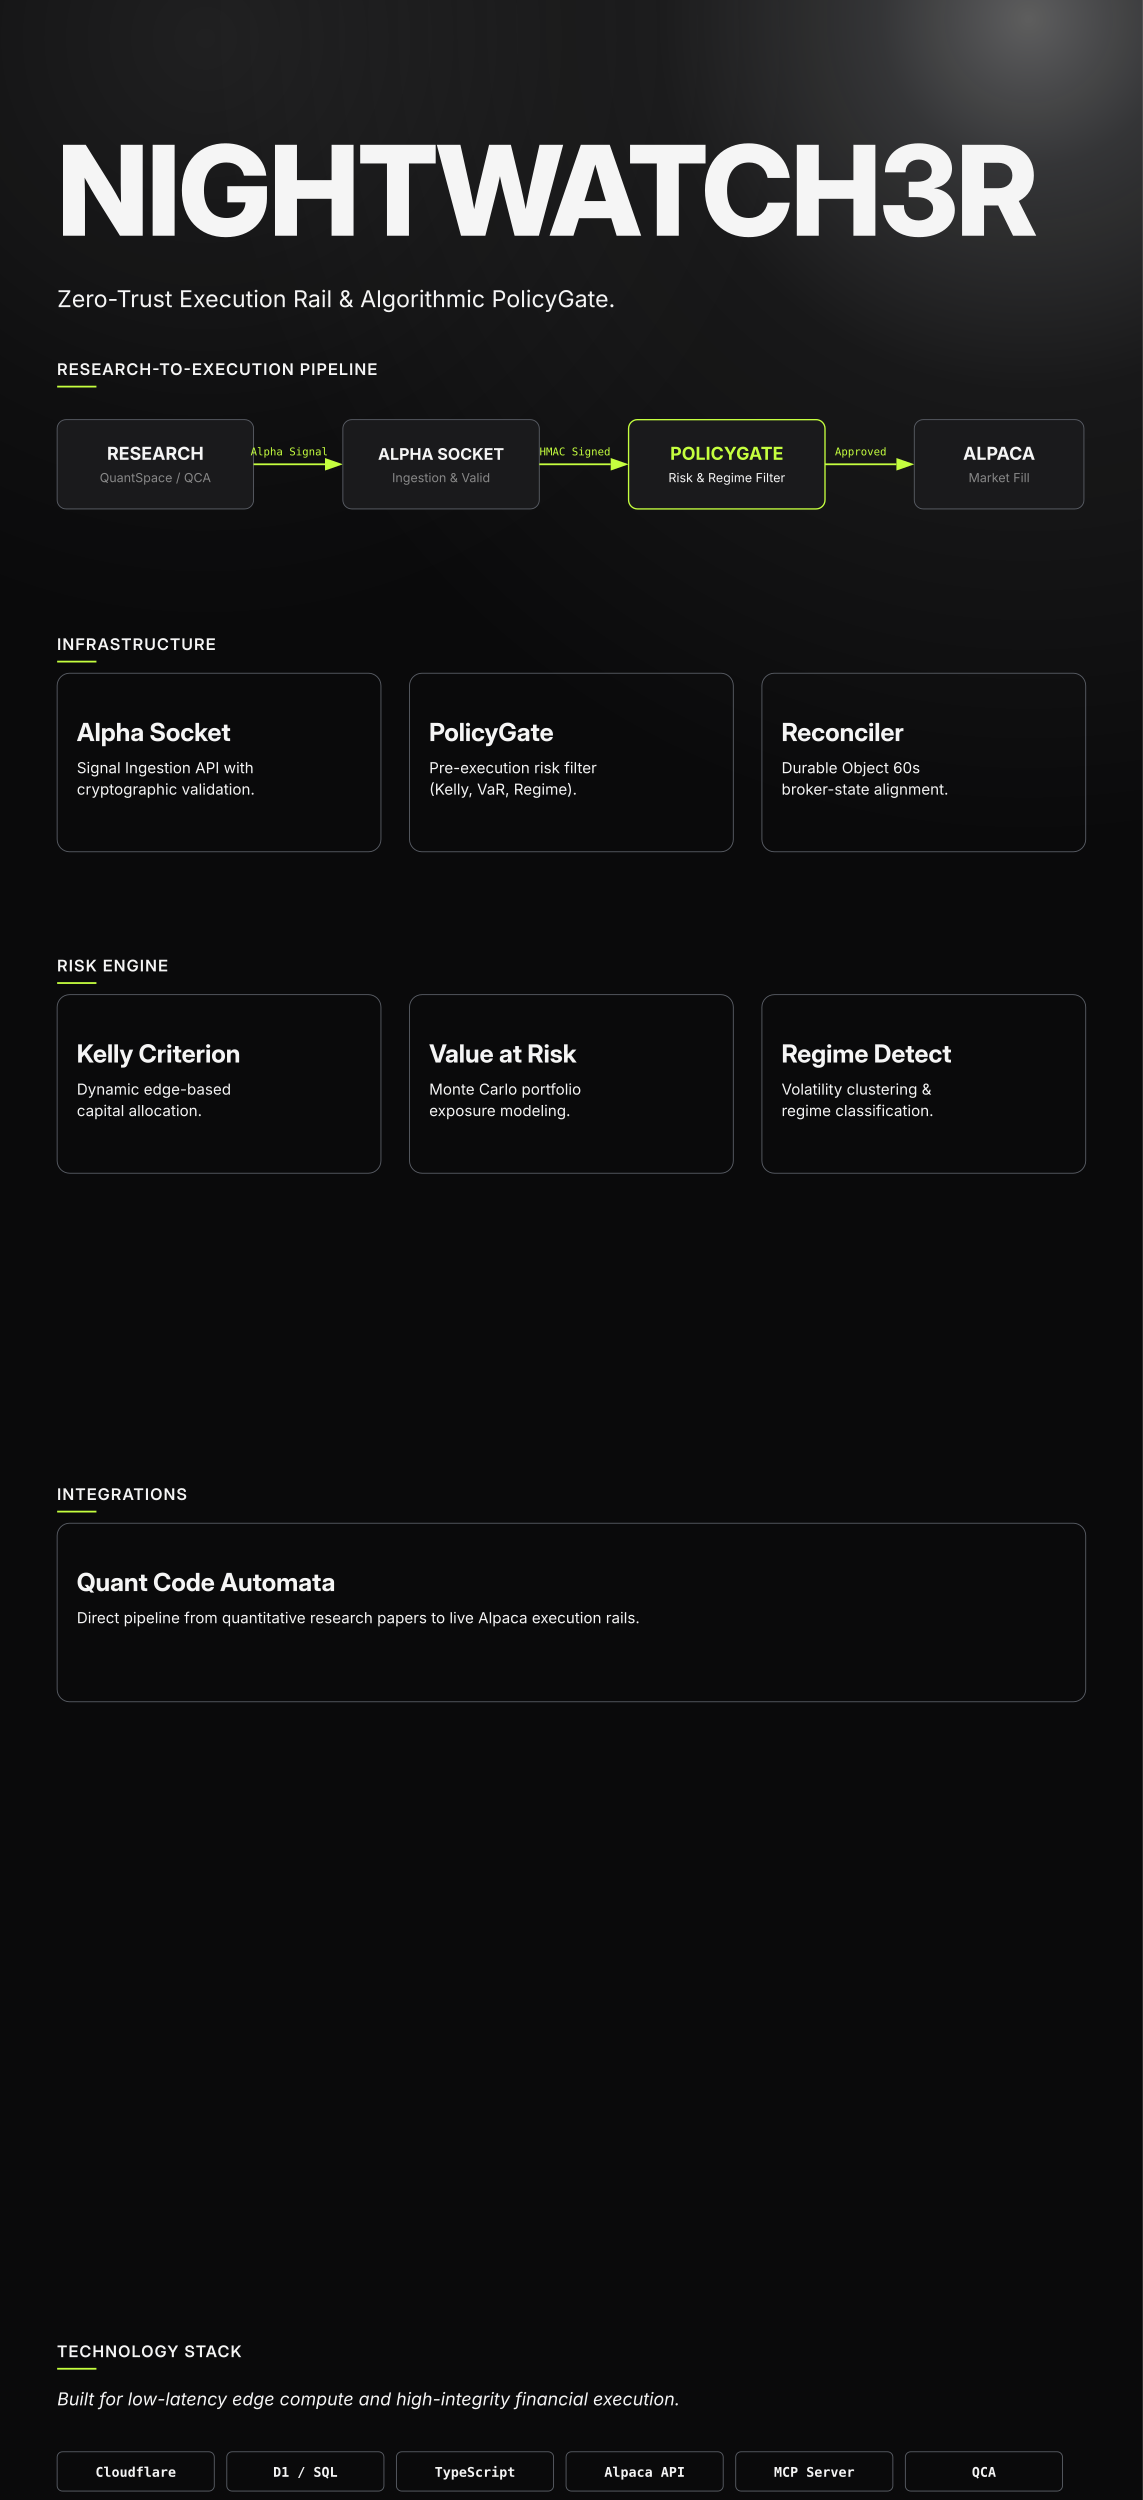
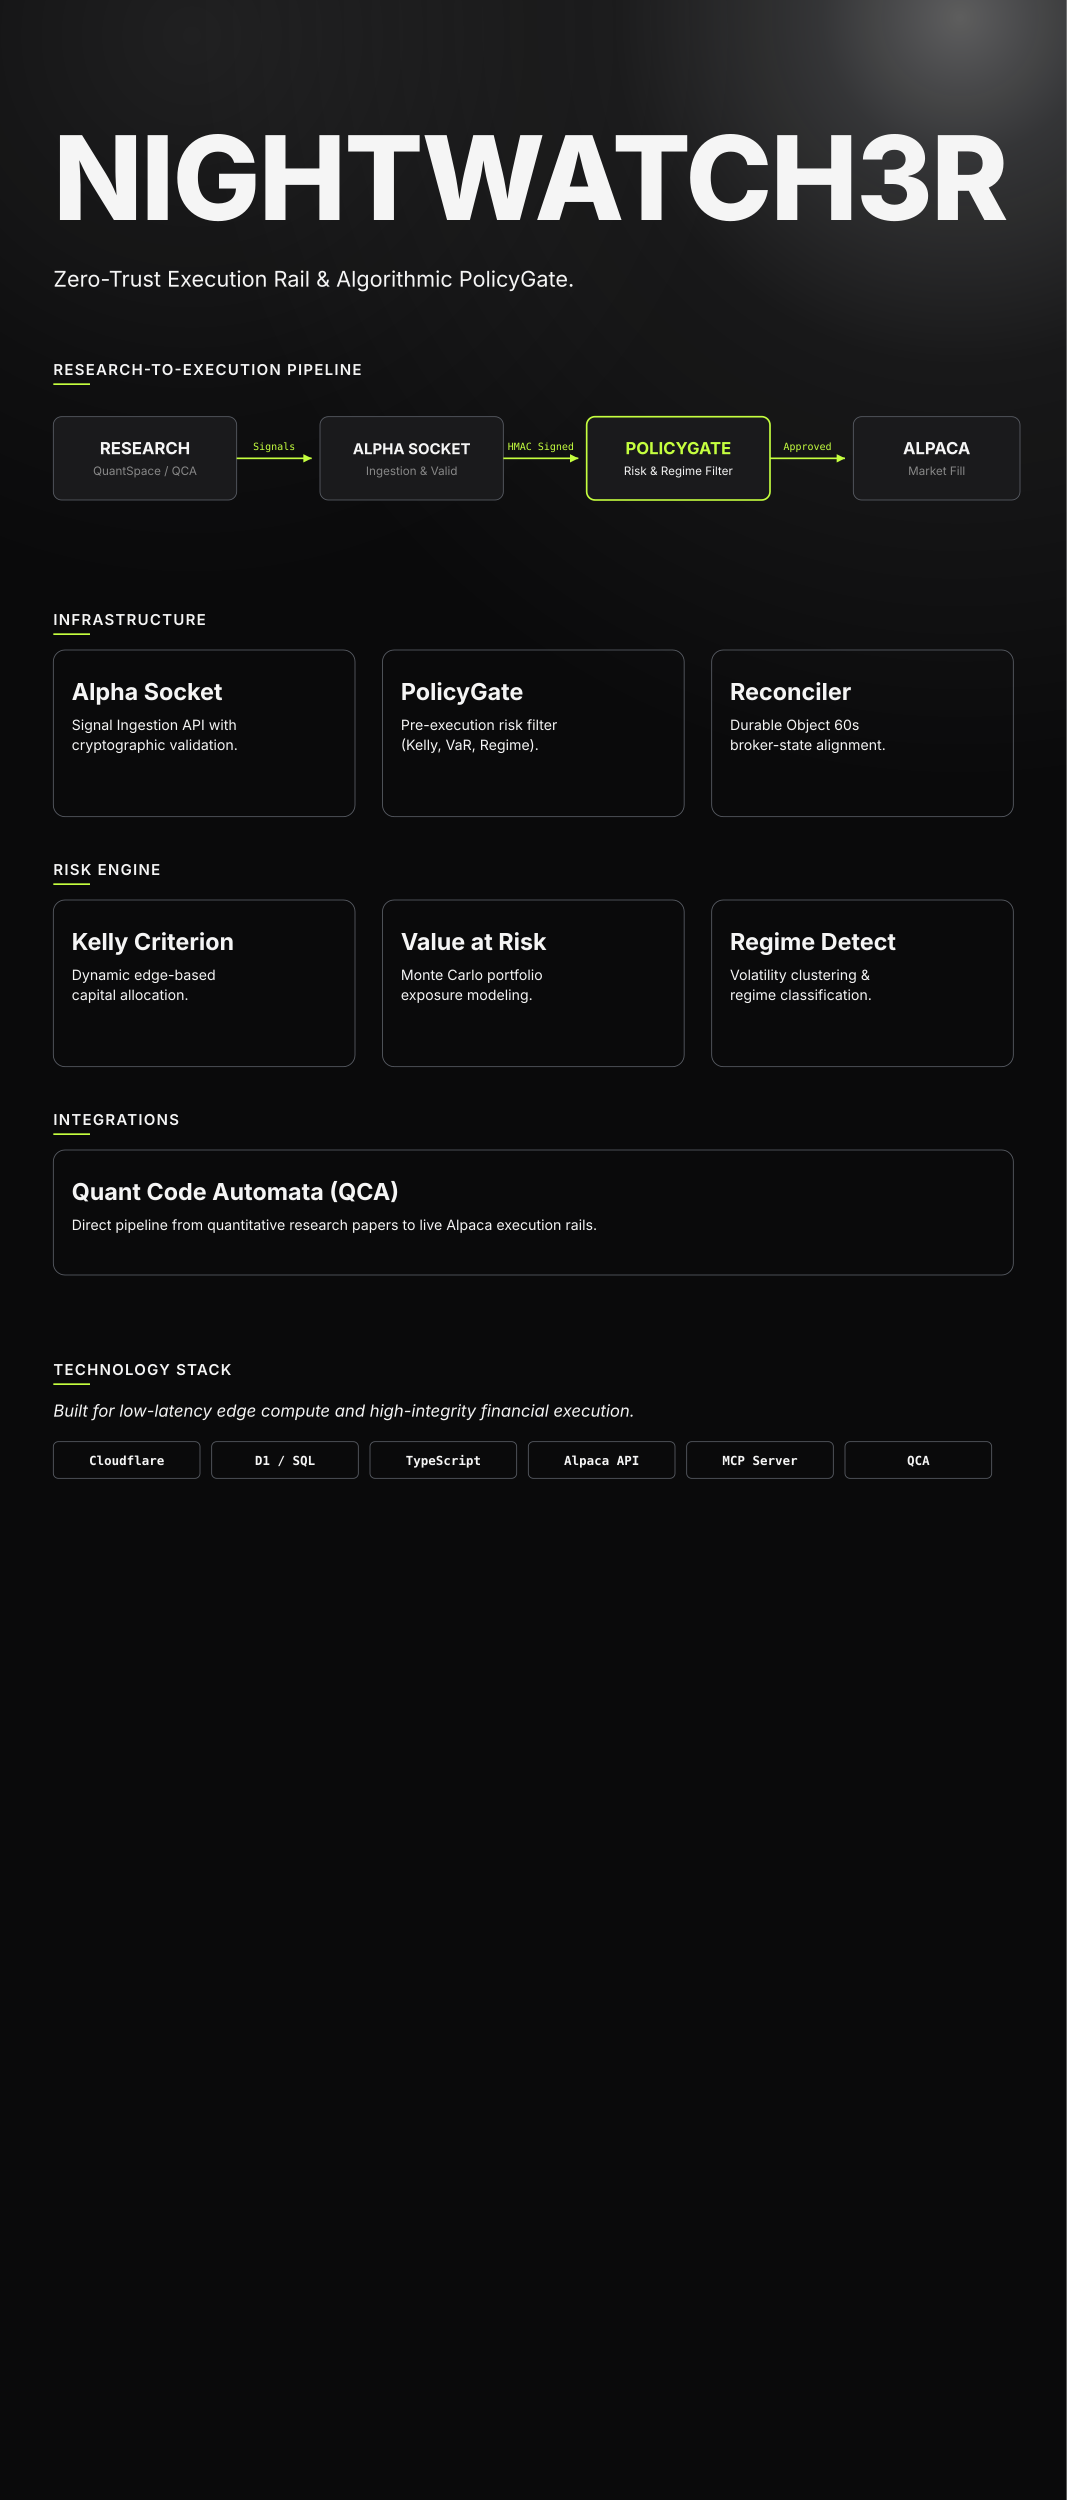
- <svg xmlns="http://www.w3.org/2000/svg" width="1280" height="2800" viewBox="0 0 1280 2800" role="img" aria-label="NIGHTWATCH3R portfolio">
-   <rect x="0" y="0" width="1280" height="2800" fill="#0A0A0B" />
+ <svg xmlns="http://www.w3.org/2000/svg" width="1280" height="3000" viewBox="0 0 1280 3000" role="img" aria-label="NIGHTWATCH3R portfolio">
+   <rect x="0" y="0" width="1280" height="3000" fill="#0A0A0B" />
+   <defs>
+     <radialGradient id="lr-primary" cx="1152" cy="21.424" r="921.6" fx="1152" fy="21.424" gradientUnits="userSpaceOnUse">
+       <stop offset="0%" stop-color="#FFFFFF" stop-opacity="0.34" />
+       <stop offset="18%" stop-color="#F7FAFF" stop-opacity="0.18" />
+       <stop offset="45%" stop-color="#FFFFFF" stop-opacity="0.06" />
+       <stop offset="100%" stop-color="#FFFFFF" stop-opacity="0" />
+     </radialGradient>
+     <radialGradient id="lr-secondary" cx="230.4" cy="42.848" r="665.6" fx="230.4" fy="42.848" gradientUnits="userSpaceOnUse">
+       <stop offset="0%" stop-color="#FFFFFF" stop-opacity="0.09" />
+       <stop offset="65%" stop-color="#FFFFFF" stop-opacity="0.02" />
+       <stop offset="100%" stop-color="#FFFFFF" stop-opacity="0" />
+     </radialGradient>
+     <linearGradient id="shiny-hero" x1="-40%" y1="0" x2="0%" y2="0" gradientUnits="userSpaceOnUse">
+       <stop offset="0%" stop-color="#F5F5F5" stop-opacity="1" />
+       <stop offset="50%" stop-color="#FFFFFF" stop-opacity="1" />
+       <stop offset="100%" stop-color="#F5F5F5" stop-opacity="1" />
+       <animate attributeName="x1" from="-40%" to="140%" dur="3s" repeatCount="indefinite" />
+       <animate attributeName="x2" from="0%" to="180%" dur="3s" repeatCount="indefinite" />
+     </linearGradient>
+   </defs>
+   <rect x="0" y="0" width="1280" height="1071.2" fill="url(#lr-primary)" />
+   <rect x="0" y="0" width="1280" height="1071.2" fill="url(#lr-secondary)" />
  <g>
-     <defs>
-       <radialGradient id="lr-primary" cx="1152" cy="21.424" r="921.6" fx="1152" fy="21.424" gradientUnits="userSpaceOnUse">
-         <stop offset="0%" stop-color="#FFFFFF" stop-opacity="0.34" />
-         <stop offset="18%" stop-color="#F7FAFF" stop-opacity="0.18" />
-         <stop offset="45%" stop-color="#FFFFFF" stop-opacity="0.06" />
-         <stop offset="100%" stop-color="#FFFFFF" stop-opacity="0" />
-       </radialGradient>
-       <radialGradient id="lr-secondary" cx="230.4" cy="42.848" r="665.6" fx="230.4" fy="42.848" gradientUnits="userSpaceOnUse">
-         <stop offset="0%" stop-color="#FFFFFF" stop-opacity="0.09" />
-         <stop offset="65%" stop-color="#FFFFFF" stop-opacity="0.02" />
-         <stop offset="100%" stop-color="#FFFFFF" stop-opacity="0" />
-       </radialGradient>
-     </defs>
-     <rect x="0" y="0" width="1280" height="1071.2" fill="url(#lr-primary)" />
-     <rect x="0" y="0" width="1280" height="1071.2" fill="url(#lr-secondary)" />
-   </g>
-   <g>
-     <g>
-       <defs>
-         <linearGradient id="shiny-hero" x1="-40%" y1="0" x2="0%" y2="0" gradientUnits="userSpaceOnUse">
-           <stop offset="0%" stop-color="#F5F5F5" stop-opacity="1" />
-           <stop offset="50%" stop-color="#FFFFFF" stop-opacity="1" />
-           <stop offset="100%" stop-color="#F5F5F5" stop-opacity="1" />
-           <animate attributeName="x1" from="-40%" to="140%" dur="3s" repeatCount="indefinite" />
-           <animate attributeName="x2" from="0%" to="180%" dur="3s" repeatCount="indefinite" />
-         </linearGradient>
-       </defs>
-       <text x="64" y="264" fill="url(#shiny-hero)" font-family="'Inter Display', 'Inter', system-ui, -apple-system, 'Segoe UI', sans-serif" font-size="140" font-weight="800" letter-spacing="-2">NIGHTWATCH3R</text>
-     </g>
-     <text x="64" y="344" fill="#F5F5F5" font-family="'Inter', system-ui, -apple-system, 'Segoe UI', sans-serif" font-size="26">Zero-Trust Execution Rail &amp; Algorithmic PolicyGate.</text>
+     <text x="64" y="264" fill="url(#shiny-hero)" font-family="Inter, sans-serif" font-size="140" font-weight="800" letter-spacing="-2">NIGHTWATCH3R</text>
+     <text x="64" y="344" fill="#F5F5F5" font-family="Inter, sans-serif" font-size="26">Zero-Trust Execution Rail &amp; Algorithmic PolicyGate.</text>
  </g>
  <g transform="translate(64 450)">
-     <text x="0" y="-30" fill="#F5F5F5" font-family="'Inter Display', 'Inter', sans-serif" font-size="18" font-weight="600" letter-spacing="1.5" text-transform="uppercase">RESEARCH-TO-EXECUTION PIPELINE</text>
-     <rect x="0" y="-18" width="44" height="2" fill="#C5FF3F" />
-     <g transform="translate(0 20)">
+     <text x="0" y="0" fill="#F5F5F5" font-family="Inter, sans-serif" font-size="18" font-weight="600" letter-spacing="1.5" text-transform="uppercase">RESEARCH-TO-EXECUTION PIPELINE</text>
+     <rect x="0" y="10" width="44" height="2" fill="#C5FF3F" />
+     <g transform="translate(0 50)">
      <rect x="0" y="0" width="220" height="100" rx="10" fill="#1A1A1C" stroke="#5A5E66" stroke-width="1" />
-       <text x="110" y="45" fill="#F5F5F5" font-family="'Inter', sans-serif" font-size="20" font-weight="700" text-anchor="middle">RESEARCH</text>
-       <text x="110" y="70" fill="#888" font-family="'Inter', sans-serif" font-size="14" text-anchor="middle">QuantSpace / QCA</text>
+       <text x="110" y="45" fill="#F5F5F5" font-family="Inter, sans-serif" font-size="20" font-weight="700" text-anchor="middle">RESEARCH</text>
+       <text x="110" y="70" fill="#888" font-family="Inter, sans-serif" font-size="14" text-anchor="middle">QuantSpace / QCA</text>
    </g>
-     <path d="M 220 70 L 300 70" stroke="#C5FF3F" stroke-width="2" fill="none" marker-end="url(#arrowhead)" />
-     <text x="260" y="60" fill="#C5FF3F" font-family="'JetBrains Mono', monospace" font-size="12" text-anchor="middle">Alpha Signal</text>
-     <g transform="translate(320 20)">
+     <line x1="220" y1="100" x2="310" y2="100" stroke="#C5FF3F" stroke-width="2" />
+     <polygon points="310,100 300,95 300,105" fill="#C5FF3F" />
+     <text x="265" y="90" fill="#C5FF3F" font-family="monospace" font-size="12" text-anchor="middle">Signals</text>
+     <g transform="translate(320 50)">
      <rect x="0" y="0" width="220" height="100" rx="10" fill="#1A1A1C" stroke="#5A5E66" stroke-width="1" />
-       <text x="110" y="45" fill="#F5F5F5" font-family="'Inter', sans-serif" font-size="18" font-weight="700" text-anchor="middle">ALPHA SOCKET</text>
-       <text x="110" y="70" fill="#888" font-family="'Inter', sans-serif" font-size="14" text-anchor="middle">Ingestion &amp; Valid</text>
+       <text x="110" y="45" fill="#F5F5F5" font-family="Inter, sans-serif" font-size="18" font-weight="700" text-anchor="middle">ALPHA SOCKET</text>
+       <text x="110" y="70" fill="#888" font-family="Inter, sans-serif" font-size="14" text-anchor="middle">Ingestion &amp; Valid</text>
    </g>
-     <path d="M 540 70 L 620 70" stroke="#C5FF3F" stroke-width="2" fill="none" marker-end="url(#arrowhead)" />
-     <text x="580" y="60" fill="#C5FF3F" font-family="'JetBrains Mono', monospace" font-size="12" text-anchor="middle">HMAC Signed</text>
-     <g transform="translate(640 20)">
-       <rect x="0" y="0" width="220" height="100" rx="10" fill="#1A1A1C" stroke="#C5FF3F" stroke-width="1.5" />
-       <text x="110" y="45" fill="#C5FF3F" font-family="'Inter', sans-serif" font-size="20" font-weight="700" text-anchor="middle">POLICYGATE</text>
-       <text x="110" y="70" fill="#F5F5F5" font-family="'Inter', sans-serif" font-size="14" text-anchor="middle">Risk &amp; Regime Filter</text>
+     <line x1="540" y1="100" x2="630" y2="100" stroke="#C5FF3F" stroke-width="2" />
+     <polygon points="630,100 620,95 620,105" fill="#C5FF3F" />
+     <text x="585" y="90" fill="#C5FF3F" font-family="monospace" font-size="12" text-anchor="middle">HMAC Signed</text>
+     <g transform="translate(640 50)">
+       <rect x="0" y="0" width="220" height="100" rx="10" fill="#1A1A1C" stroke="#C5FF3F" stroke-width="2" />
+       <text x="110" y="45" fill="#C5FF3F" font-family="Inter, sans-serif" font-size="20" font-weight="700" text-anchor="middle">POLICYGATE</text>
+       <text x="110" y="70" fill="#F5F5F5" font-family="Inter, sans-serif" font-size="14" text-anchor="middle">Risk &amp; Regime Filter</text>
    </g>
-     <path d="M 860 70 L 940 70" stroke="#C5FF3F" stroke-width="2" fill="none" marker-end="url(#arrowhead)" />
-     <text x="900" y="60" fill="#C5FF3F" font-family="'JetBrains Mono', monospace" font-size="12" text-anchor="middle">Approved</text>
-     <g transform="translate(960 20)">
-       <rect x="0" y="0" width="190" height="100" rx="10" fill="#1A1A1C" stroke="#5A5E66" stroke-width="1" />
-       <text x="95" y="45" fill="#F5F5F5" font-family="'Inter', sans-serif" font-size="20" font-weight="700" text-anchor="middle">ALPACA</text>
-       <text x="95" y="70" fill="#888" font-family="'Inter', sans-serif" font-size="14" text-anchor="middle">Market Fill</text>
+     <line x1="860" y1="100" x2="950" y2="100" stroke="#C5FF3F" stroke-width="2" />
+     <polygon points="950,100 940,95 940,105" fill="#C5FF3F" />
+     <text x="905" y="90" fill="#C5FF3F" font-family="monospace" font-size="12" text-anchor="middle">Approved</text>
+     <g transform="translate(960 50)">
+       <rect x="0" y="0" width="200" height="100" rx="10" fill="#1A1A1C" stroke="#5A5E66" stroke-width="1" />
+       <text x="100" y="45" fill="#F5F5F5" font-family="Inter, sans-serif" font-size="20" font-weight="700" text-anchor="middle">ALPACA</text>
+       <text x="100" y="70" fill="#888" font-family="Inter, sans-serif" font-size="14" text-anchor="middle">Market Fill</text>
    </g>
-     <defs>
-       <marker id="arrowhead" markerWidth="10" markerHeight="7" refX="0" refY="3.5" orient="auto">
-         <polygon points="0 0, 10 3.5, 0 7" fill="#C5FF3F" />
-       </marker>
-     </defs>
  </g>
-   <g transform="translate(0 150)">
-     <g>
-       <text x="64" y="578" fill="#F5F5F5" font-family="'Inter Display', 'Inter', system-ui, -apple-system, 'Segoe UI', sans-serif" font-size="18" font-weight="600" letter-spacing="1.5" text-transform="uppercase">INFRASTRUCTURE</text>
-       <rect x="64" y="590" width="44" height="2" fill="#C5FF3F" />
-     </g>
-     <g>
-       <rect x="64" y="604" width="362.66" height="200" rx="14" fill="none" stroke="#5A5E66" stroke-width="1" />
-       <text x="86" y="680" fill="#F5F5F5" font-family="'Inter Display', 'Inter', sans-serif" font-size="28" font-weight="700">Alpha Socket</text>
-       <text x="86" y="716" fill="#F5F5F5" font-family="'Inter', sans-serif" font-size="17" font-weight="400">
-         <tspan x="86" dy="0">Signal Ingestion API with</tspan>
-         <tspan x="86" dy="24">cryptographic validation.</tspan>
+   <g transform="translate(64 750)">
+     <text x="0" y="0" fill="#F5F5F5" font-family="Inter, sans-serif" font-size="18" font-weight="600" letter-spacing="1.5" text-transform="uppercase">INFRASTRUCTURE</text>
+     <rect x="0" y="10" width="44" height="2" fill="#C5FF3F" />
+     <g transform="translate(0 30)">
+       <rect x="0" y="0" width="362" height="200" rx="14" fill="none" stroke="#5A5E66" stroke-width="1" />
+       <text x="22" y="60" fill="#F5F5F5" font-family="Inter, sans-serif" font-size="28" font-weight="700">Alpha Socket</text>
+       <text x="22" y="96" fill="#F5F5F5" font-family="Inter, sans-serif" font-size="17" font-weight="400">
+         <tspan x="22" dy="0">Signal Ingestion API with</tspan>
+         <tspan x="22" dy="24">cryptographic validation.</tspan>
      </text>
    </g>
-     <g>
-       <rect x="458.66" y="604" width="362.66" height="200" rx="14" fill="none" stroke="#5A5E66" stroke-width="1" />
-       <text x="480.66" y="680" fill="#F5F5F5" font-family="'Inter Display', 'Inter', sans-serif" font-size="28" font-weight="700">PolicyGate</text>
-       <text x="480.66" y="716" fill="#F5F5F5" font-family="'Inter', sans-serif" font-size="17" font-weight="400">
-         <tspan x="480.66" dy="0">Pre-execution risk filter</tspan>
-         <tspan x="480.66" dy="24">(Kelly, VaR, Regime).</tspan>
+     <g transform="translate(395 30)">
+       <rect x="0" y="0" width="362" height="200" rx="14" fill="none" stroke="#5A5E66" stroke-width="1" />
+       <text x="22" y="60" fill="#F5F5F5" font-family="Inter, sans-serif" font-size="28" font-weight="700">PolicyGate</text>
+       <text x="22" y="96" fill="#F5F5F5" font-family="Inter, sans-serif" font-size="17" font-weight="400">
+         <tspan x="22" dy="0">Pre-execution risk filter</tspan>
+         <tspan x="22" dy="24">(Kelly, VaR, Regime).</tspan>
      </text>
    </g>
-     <g>
-       <rect x="853.33" y="604" width="362.66" height="200" rx="14" fill="none" stroke="#5A5E66" stroke-width="1" />
-       <text x="875.33" y="680" fill="#F5F5F5" font-family="'Inter Display', 'Inter', sans-serif" font-size="28" font-weight="700">Reconciler</text>
-       <text x="875.33" y="716" fill="#F5F5F5" font-family="'Inter', sans-serif" font-size="17" font-weight="400">
-         <tspan x="875.33" dy="0">Durable Object 60s</tspan>
-         <tspan x="875.33" dy="24">broker-state alignment.</tspan>
+     <g transform="translate(790 30)">
+       <rect x="0" y="0" width="362" height="200" rx="14" fill="none" stroke="#5A5E66" stroke-width="1" />
+       <text x="22" y="60" fill="#F5F5F5" font-family="Inter, sans-serif" font-size="28" font-weight="700">Reconciler</text>
+       <text x="22" y="96" fill="#F5F5F5" font-family="Inter, sans-serif" font-size="17" font-weight="400">
+         <tspan x="22" dy="0">Durable Object 60s</tspan>
+         <tspan x="22" dy="24">broker-state alignment.</tspan>
      </text>
    </g>
  </g>
-   <g transform="translate(0 150)">
-     <g>
-       <text x="64" y="938" fill="#F5F5F5" font-family="'Inter Display', 'Inter', sans-serif" font-size="18" font-weight="600" letter-spacing="1.5" text-transform="uppercase">RISK ENGINE</text>
-       <rect x="64" y="950" width="44" height="2" fill="#C5FF3F" />
-     </g>
-     <g>
-       <rect x="64" y="964" width="362.66" height="200" rx="14" fill="none" stroke="#5A5E66" stroke-width="1" />
-       <text x="86" y="1040" fill="#F5F5F5" font-family="'Inter Display', 'Inter', sans-serif" font-size="28" font-weight="700">Kelly Criterion</text>
-       <text x="86" y="1076" fill="#F5F5F5" font-family="'Inter', sans-serif" font-size="17" font-weight="400">
-         <tspan x="86" dy="0">Dynamic edge-based</tspan>
-         <tspan x="86" dy="24">capital allocation.</tspan>
+   <g transform="translate(64 1050)">
+     <text x="0" y="0" fill="#F5F5F5" font-family="Inter, sans-serif" font-size="18" font-weight="600" letter-spacing="1.5" text-transform="uppercase">RISK ENGINE</text>
+     <rect x="0" y="10" width="44" height="2" fill="#C5FF3F" />
+     <g transform="translate(0 30)">
+       <rect x="0" y="0" width="362" height="200" rx="14" fill="none" stroke="#5A5E66" stroke-width="1" />
+       <text x="22" y="60" fill="#F5F5F5" font-family="Inter, sans-serif" font-size="28" font-weight="700">Kelly Criterion</text>
+       <text x="22" y="96" fill="#F5F5F5" font-family="Inter, sans-serif" font-size="17" font-weight="400">
+         <tspan x="22" dy="0">Dynamic edge-based</tspan>
+         <tspan x="22" dy="24">capital allocation.</tspan>
      </text>
    </g>
-     <g>
-       <rect x="458.66" y="964" width="362.66" height="200" rx="14" fill="none" stroke="#5A5E66" stroke-width="1" />
-       <text x="480.66" y="1040" fill="#F5F5F5" font-family="'Inter Display', 'Inter', sans-serif" font-size="28" font-weight="700">Value at Risk</text>
-       <text x="480.66" y="1076" fill="#F5F5F5" font-family="'Inter', sans-serif" font-size="17" font-weight="400">
-         <tspan x="480.66" dy="0">Monte Carlo portfolio</tspan>
-         <tspan x="480.66" dy="24">exposure modeling.</tspan>
+     <g transform="translate(395 30)">
+       <rect x="0" y="0" width="362" height="200" rx="14" fill="none" stroke="#5A5E66" stroke-width="1" />
+       <text x="22" y="60" fill="#F5F5F5" font-family="Inter, sans-serif" font-size="28" font-weight="700">Value at Risk</text>
+       <text x="22" y="96" fill="#F5F5F5" font-family="Inter, sans-serif" font-size="17" font-weight="400">
+         <tspan x="22" dy="0">Monte Carlo portfolio</tspan>
+         <tspan x="22" dy="24">exposure modeling.</tspan>
      </text>
    </g>
-     <g>
-       <rect x="853.33" y="964" width="362.66" height="200" rx="14" fill="none" stroke="#5A5E66" stroke-width="1" />
-       <text x="875.33" y="1040" fill="#F5F5F5" font-family="'Inter Display', 'Inter', sans-serif" font-size="28" font-weight="700">Regime Detect</text>
-       <text x="875.33" y="1076" fill="#F5F5F5" font-family="'Inter', sans-serif" font-size="17" font-weight="400">
-         <tspan x="875.33" dy="0">Volatility clustering &amp;</tspan>
-         <tspan x="875.33" dy="24">regime classification.</tspan>
+     <g transform="translate(790 30)">
+       <rect x="0" y="0" width="362" height="200" rx="14" fill="none" stroke="#5A5E66" stroke-width="1" />
+       <text x="22" y="60" fill="#F5F5F5" font-family="Inter, sans-serif" font-size="28" font-weight="700">Regime Detect</text>
+       <text x="22" y="96" fill="#F5F5F5" font-family="Inter, sans-serif" font-size="17" font-weight="400">
+         <tspan x="22" dy="0">Volatility clustering &amp;</tspan>
+         <tspan x="22" dy="24">regime classification.</tspan>
      </text>
    </g>
  </g>
-   <g transform="translate(0 150)">
-     <g>
-       <text x="64" y="1530" fill="#F5F5F5" font-family="'Inter Display', 'Inter', sans-serif" font-size="18" font-weight="600" letter-spacing="1.5" text-transform="uppercase">INTEGRATIONS</text>
-       <rect x="64" y="1542" width="44" height="2" fill="#C5FF3F" />
-     </g>
-     <g>
-       <rect x="64" y="1556" width="1152" height="200" rx="14" fill="none" stroke="#5A5E66" stroke-width="1" />
-       <text x="86" y="1632" fill="#F5F5F5" font-family="'Inter Display', 'Inter', sans-serif" font-size="28" font-weight="700">Quant Code Automata</text>
-       <text x="86" y="1668" fill="#F5F5F5" font-family="'Inter', sans-serif" font-size="17" font-weight="400">
-         <tspan x="86" dy="0">Direct pipeline from quantitative research papers to live Alpaca execution rails.</tspan>
+   <g transform="translate(64 1350)">
+     <text x="0" y="0" fill="#F5F5F5" font-family="Inter, sans-serif" font-size="18" font-weight="600" letter-spacing="1.5" text-transform="uppercase">INTEGRATIONS</text>
+     <rect x="0" y="10" width="44" height="2" fill="#C5FF3F" />
+     <g transform="translate(0 30)">
+       <rect x="0" y="0" width="1152" height="150" rx="14" fill="none" stroke="#5A5E66" stroke-width="1" />
+       <text x="22" y="60" fill="#F5F5F5" font-family="Inter, sans-serif" font-size="28" font-weight="700">Quant Code Automata (QCA)</text>
+       <text x="22" y="96" fill="#F5F5F5" font-family="Inter, sans-serif" font-size="17" font-weight="400">
+         <tspan x="22" dy="0">Direct pipeline from quantitative research papers to live Alpaca execution rails.</tspan>
      </text>
    </g>
  </g>
-   <g transform="translate(0 150)">
-     <g>
-       <text x="64" y="2490" fill="#F5F5F5" font-family="'Inter Display', 'Inter', sans-serif" font-size="18" font-weight="600" letter-spacing="1.5" text-transform="uppercase">TECHNOLOGY STACK</text>
-       <rect x="64" y="2502" width="44" height="2" fill="#C5FF3F" />
-     </g>
-     <g>
-       <text x="64" y="2544" fill="#F5F5F5" font-family="'Inter', sans-serif" font-size="20" font-style="italic">Built for low-latency edge compute and high-integrity financial execution.</text>
-       <g transform="translate(64 2596)">
-         <rect x="0" y="0" width="176" height="44" rx="6" fill="none" stroke="#5A5E66" stroke-width="1" />
-         <text x="88" y="28" fill="#F5F5F5" font-family="'JetBrains Mono', monospace" font-size="15" font-weight="600" text-anchor="middle">Cloudflare</text>
-         <rect x="190" y="0" width="176" height="44" rx="6" fill="none" stroke="#5A5E66" stroke-width="1" />
-         <text x="278" y="28" fill="#F5F5F5" font-family="'JetBrains Mono', monospace" font-size="15" font-weight="600" text-anchor="middle">D1 / SQL</text>
-         <rect x="380" y="0" width="176" height="44" rx="6" fill="none" stroke="#5A5E66" stroke-width="1" />
-         <text x="468" y="28" fill="#F5F5F5" font-family="'JetBrains Mono', monospace" font-size="15" font-weight="600" text-anchor="middle">TypeScript</text>
-         <rect x="570" y="0" width="176" height="44" rx="6" fill="none" stroke="#5A5E66" stroke-width="1" />
-         <text x="658" y="28" fill="#F5F5F5" font-family="'JetBrains Mono', monospace" font-size="15" font-weight="600" text-anchor="middle">Alpaca API</text>
-         <rect x="760" y="0" width="176" height="44" rx="6" fill="none" stroke="#5A5E66" stroke-width="1" />
-         <text x="848" y="28" fill="#F5F5F5" font-family="'JetBrains Mono', monospace" font-size="15" font-weight="600" text-anchor="middle">MCP Server</text>
-         <rect x="950" y="0" width="176" height="44" rx="6" fill="none" stroke="#5A5E66" stroke-width="1" />
-         <text x="1038" y="28" fill="#F5F5F5" font-family="'JetBrains Mono', monospace" font-size="15" font-weight="600" text-anchor="middle">QCA</text>
-       </g>
+   <g transform="translate(64 1650)">
+     <text x="0" y="0" fill="#F5F5F5" font-family="Inter, sans-serif" font-size="18" font-weight="600" letter-spacing="1.5" text-transform="uppercase">TECHNOLOGY STACK</text>
+     <rect x="0" y="10" width="44" height="2" fill="#C5FF3F" />
+     <text x="0" y="50" fill="#F5F5F5" font-family="Inter, sans-serif" font-size="20" font-style="italic">Built for low-latency edge compute and high-integrity financial execution.</text>
+     <g transform="translate(0 80)">
+       <rect x="0" y="0" width="176" height="44" rx="6" fill="none" stroke="#5A5E66" stroke-width="1" />
+       <text x="88" y="28" fill="#F5F5F5" font-family="monospace" font-size="15" font-weight="600" text-anchor="middle">Cloudflare</text>
+       <rect x="190" y="0" width="176" height="44" rx="6" fill="none" stroke="#5A5E66" stroke-width="1" />
+       <text x="278" y="28" fill="#F5F5F5" font-family="monospace" font-size="15" font-weight="600" text-anchor="middle">D1 / SQL</text>
+       <rect x="380" y="0" width="176" height="44" rx="6" fill="none" stroke="#5A5E66" stroke-width="1" />
+       <text x="468" y="28" fill="#F5F5F5" font-family="monospace" font-size="15" font-weight="600" text-anchor="middle">TypeScript</text>
+       <rect x="570" y="0" width="176" height="44" rx="6" fill="none" stroke="#5A5E66" stroke-width="1" />
+       <text x="658" y="28" fill="#F5F5F5" font-family="monospace" font-size="15" font-weight="600" text-anchor="middle">Alpaca API</text>
+       <rect x="760" y="0" width="176" height="44" rx="6" fill="none" stroke="#5A5E66" stroke-width="1" />
+       <text x="848" y="28" fill="#F5F5F5" font-family="monospace" font-size="15" font-weight="600" text-anchor="middle">MCP Server</text>
+       <rect x="950" y="0" width="176" height="44" rx="6" fill="none" stroke="#5A5E66" stroke-width="1" />
+       <text x="1038" y="28" fill="#F5F5F5" font-family="monospace" font-size="15" font-weight="600" text-anchor="middle">QCA</text>
    </g>
  </g>
</svg>
